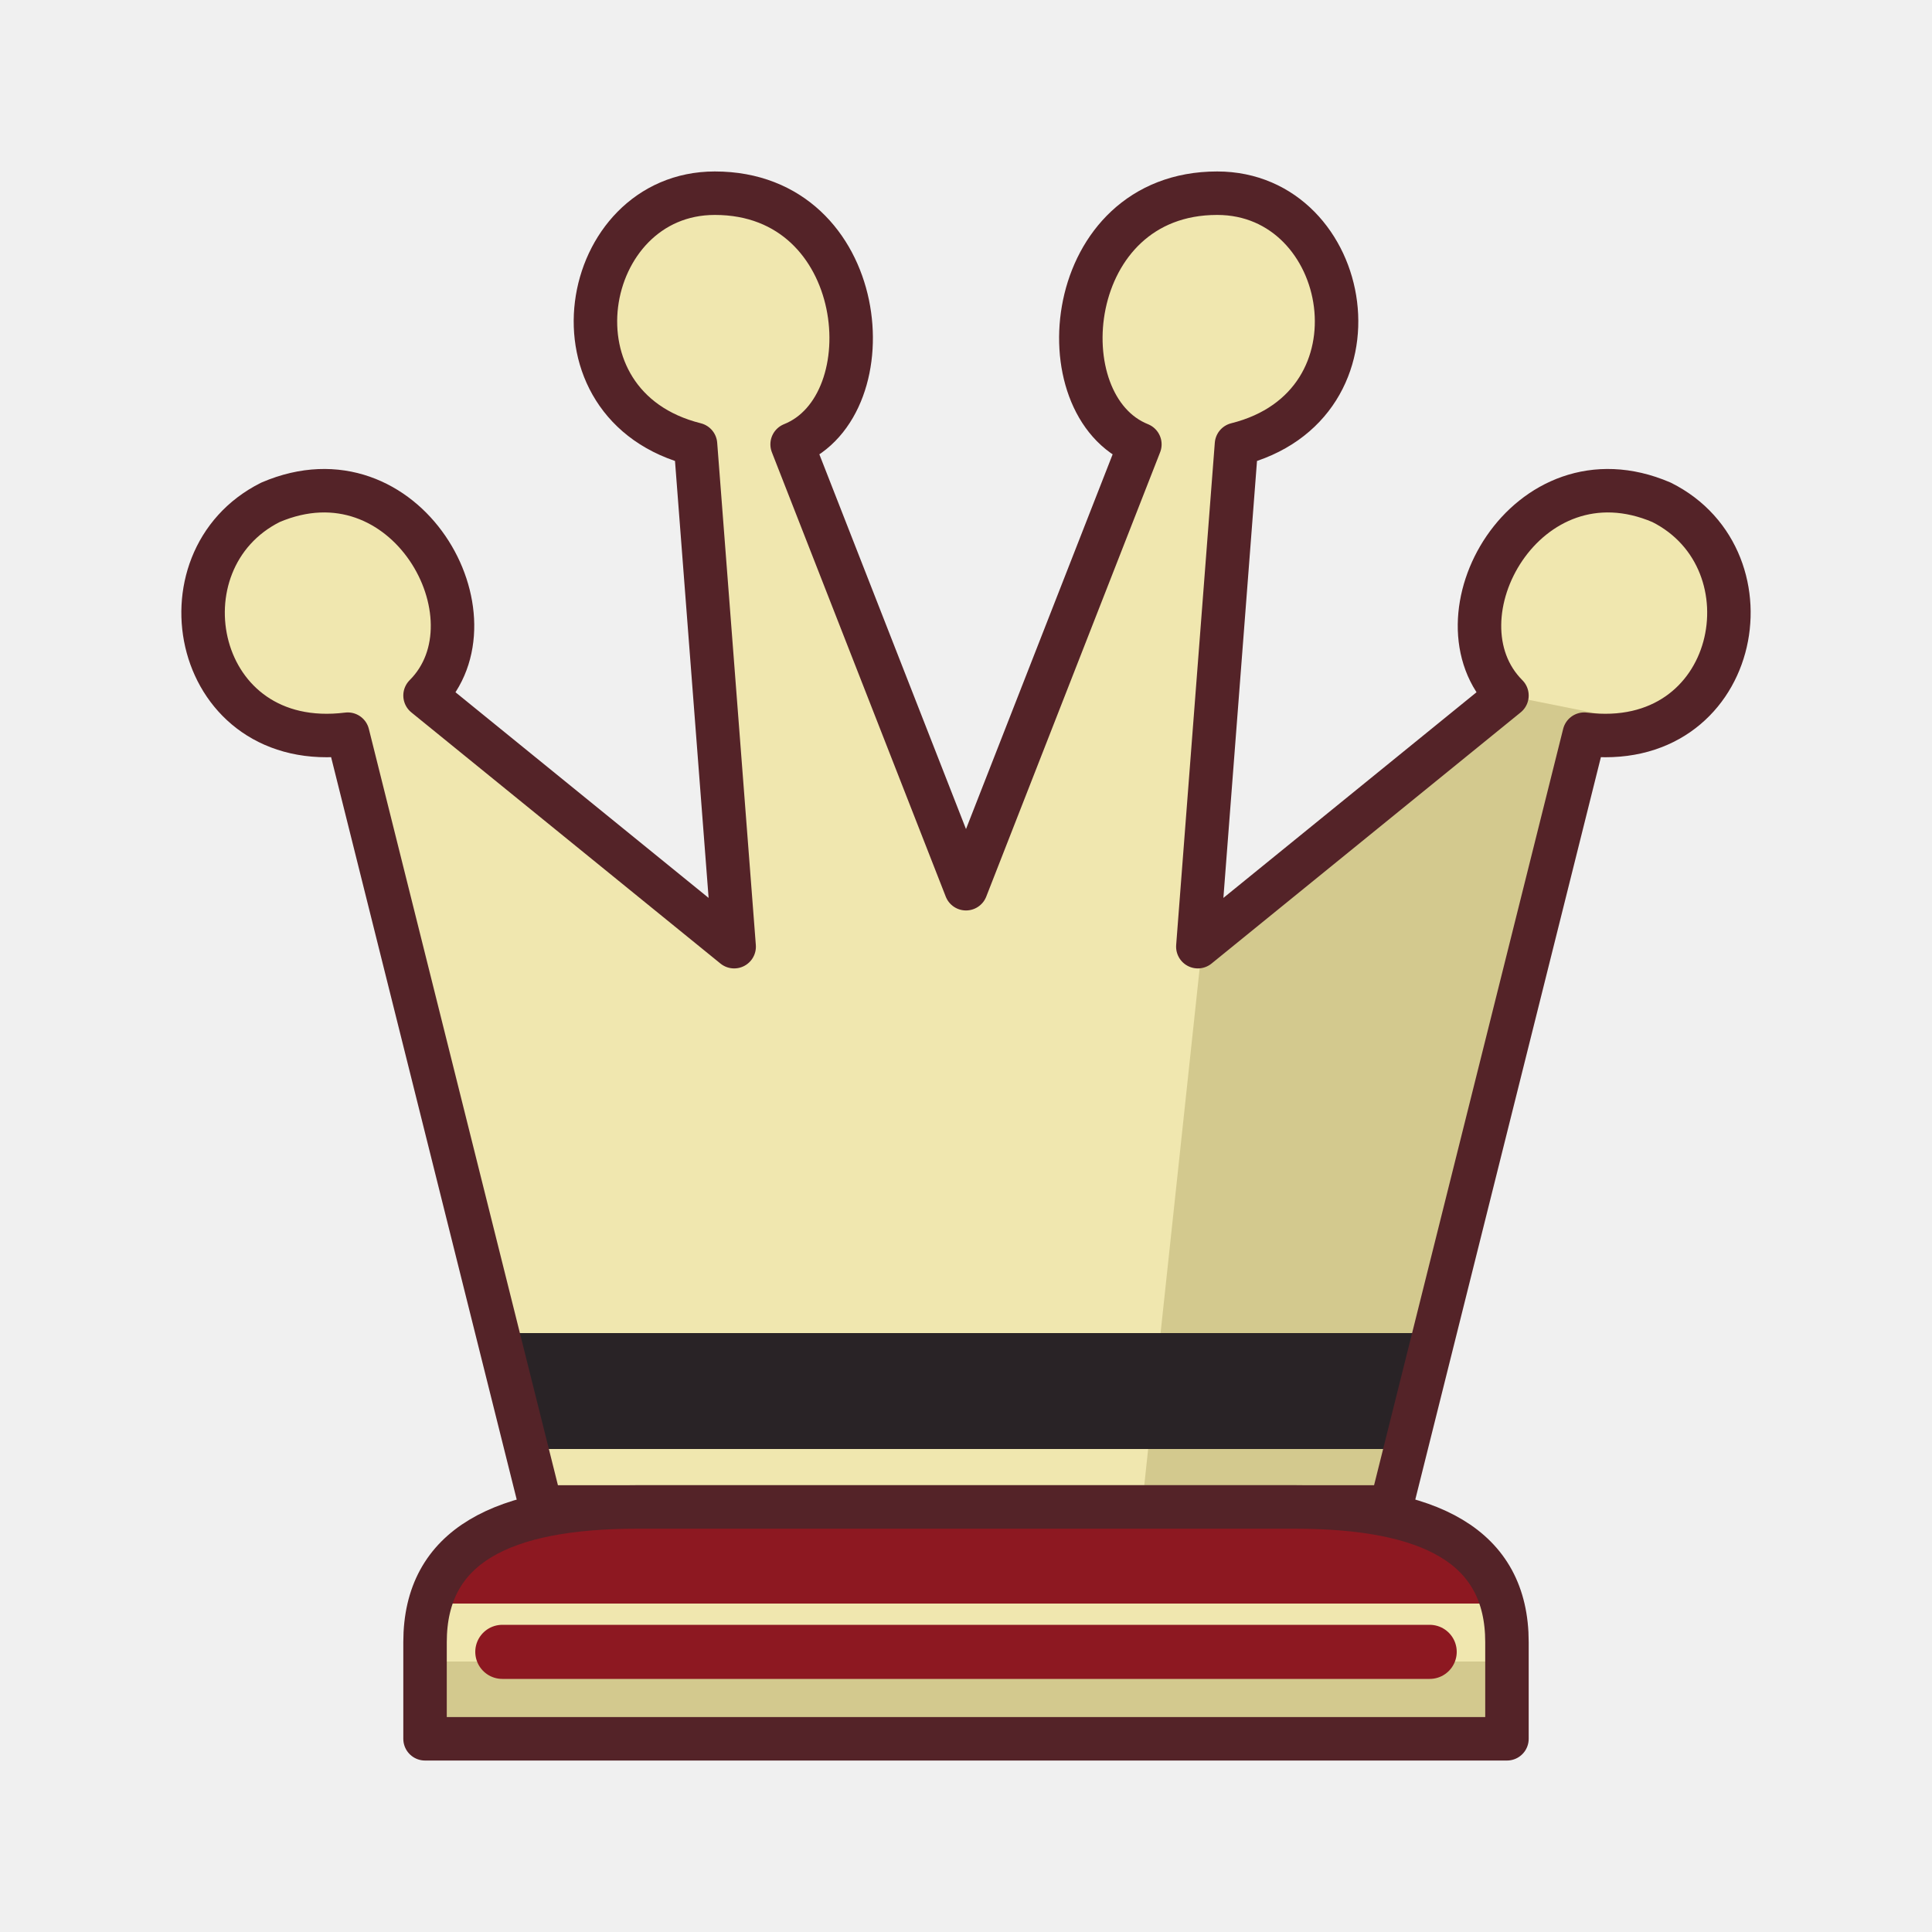
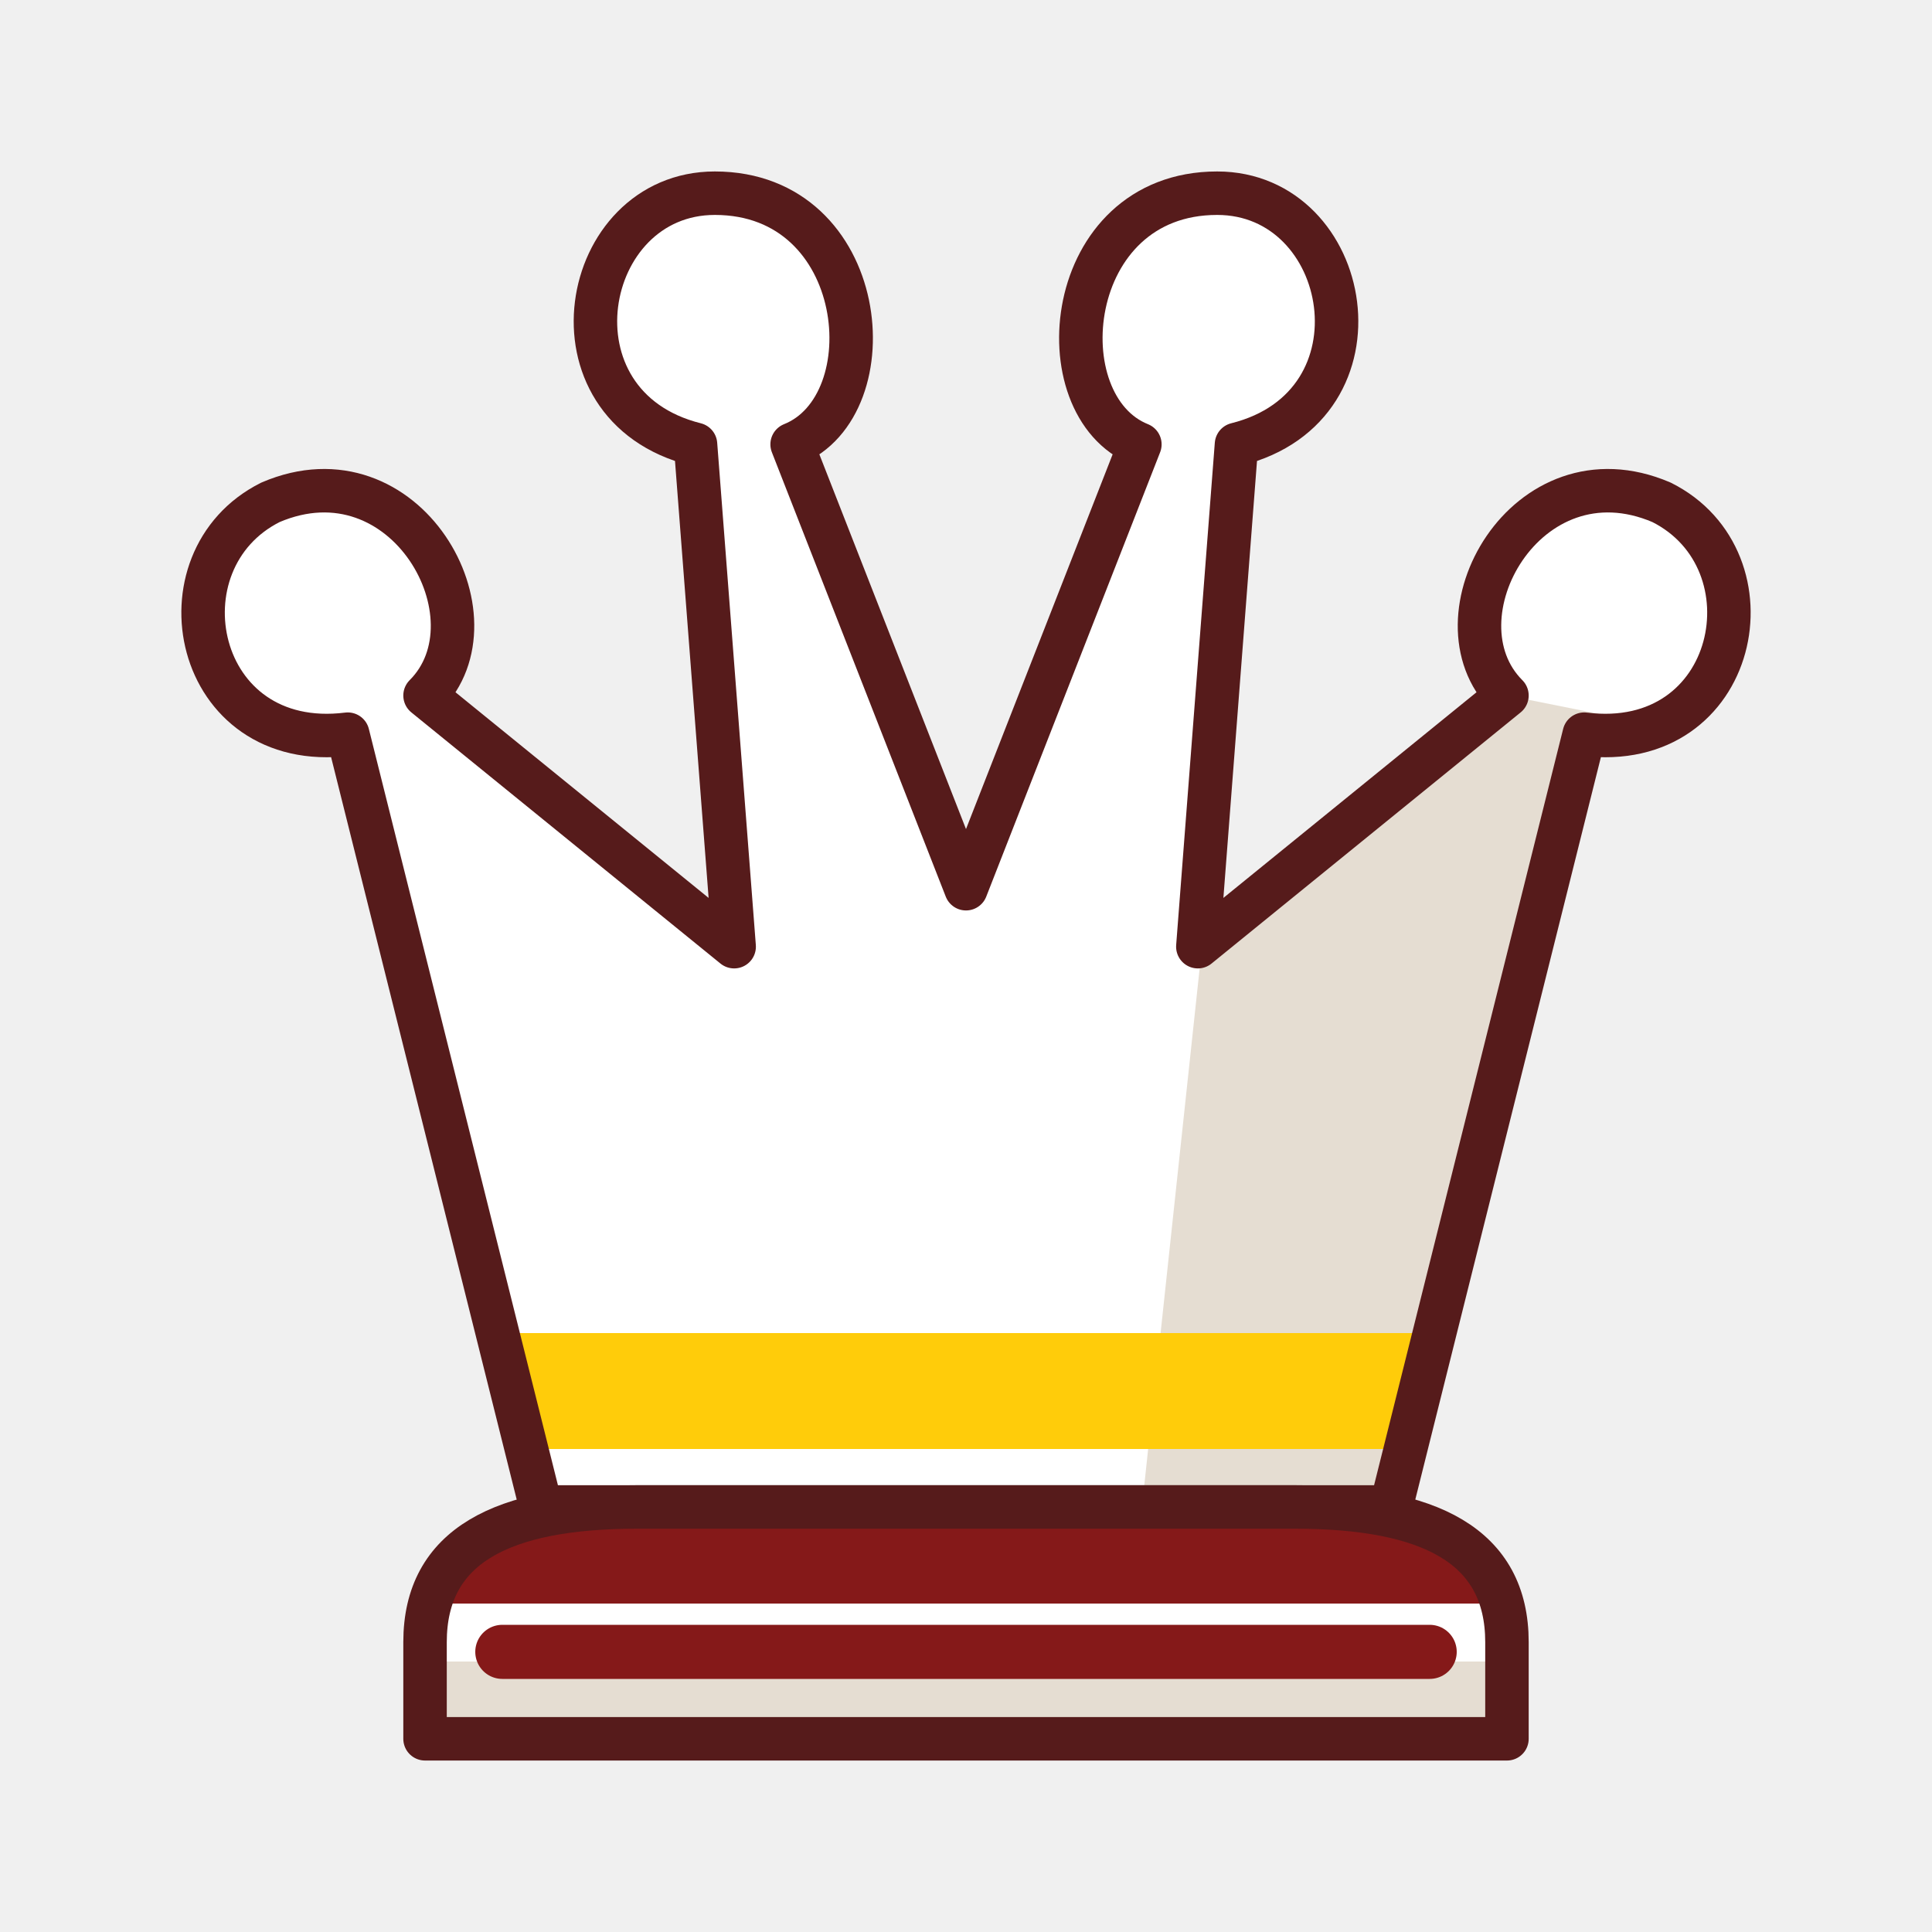
<svg xmlns="http://www.w3.org/2000/svg" viewBox="0 -1 100 100">
-   <g fill="#F0E7AF" stroke="#542328" stroke-width="2.25" stroke-linejoin="round" stroke-linecap="round">
-     <path d="M28 77 L18 37 C10 38 8 28 14 25 C21 22 26 31 22 35 L38 48 L36 22 C28 20 30 9 37 9 C45 9 46 20 41 22 L50 45 L59 22 C54 20 55 9 63 9 C70 9 72 20 64 22 L62 48 L78 35 C74 31 79 22 86 25 C92 28 90 38 82 37 L72 77 Z" fill="#F0E7AF" stroke="none" fill-rule="evenodd" />
+   <g fill="#FFFFFF" stroke="#561B1B" stroke-width="2.25" stroke-linejoin="round" stroke-linecap="round">
+     <path d="M28 77 L18 37 C10 38 8 28 14 25 C21 22 26 31 22 35 L38 48 L36 22 C28 20 30 9 37 9 C45 9 46 20 41 22 L50 45 L59 22 C54 20 55 9 63 9 C70 9 72 20 64 22 L62 48 L78 35 C74 31 79 22 86 25 C92 28 90 38 82 37 L72 77 Z" fill="#FFFFFF" stroke="none" fill-rule="evenodd" />
    <defs>
      <clipPath id="s8">
        <path d="M28 77 L18 37 C10 38 8 28 14 25 C21 22 26 31 22 35 L38 48 L36 22 C28 20 30 9 37 9 C45 9 46 20 41 22 L50 45 L59 22 C54 20 55 9 63 9 C70 9 72 20 64 22 L62 48 L78 35 C74 31 79 22 86 25 C92 28 90 38 82 37 L72 77 Z" clip-rule="evenodd" />
      </clipPath>
    </defs>
-     <path d="M65 22 L62 48 L78 35 L83 36 L72 78 H59 Z" fill="#D3C98E" stroke="none" clip-path="url(#s8)" />
+     <path d="M65 22 L62 48 L78 35 L83 36 L72 78 H59 Z" fill="#E5DDD2" stroke="none" clip-path="url(#s8)" />
    <g stroke="none" clip-path="url(#s8)">
-       <path d="M10 68 H90 V74 H10 Z" fill="#292326" />
-       <path d="M10 78 H90 V82 H10 Z" fill="#8D1821" />
+       <path d="M10 68 H90 V74 H10 Z" fill="#FFCC0A" />
+       <path d="M10 78 H90 V82 H10 Z" fill="#851919" />
    </g>
    <path d="M28 77 L18 37 C10 38 8 28 14 25 C21 22 26 31 22 35 L38 48 L36 22 C28 20 30 9 37 9 C45 9 46 20 41 22 L50 45 L59 22 C54 20 55 9 63 9 C70 9 72 20 64 22 L62 48 L78 35 C74 31 79 22 86 25 C92 28 90 38 82 37 L72 77 Z" fill="none" />
-     <path d="M22 89 V84 C22 79 26 77 33 77 H67 C74 77 78 79 78 84 V89 Z" fill="#F0E7AF" stroke="none" fill-rule="evenodd" />
+     <path d="M22 89 V84 C22 79 26 77 33 77 H67 C74 77 78 79 78 84 V89 Z" fill="#FFFFFF" stroke="none" fill-rule="evenodd" />
    <defs>
      <clipPath id="s9">
        <path d="M22 89 V84 C22 79 26 77 33 77 H67 C74 77 78 79 78 84 V89 Z" clip-rule="evenodd" />
      </clipPath>
    </defs>
-     <path d="M21 85 H79 V90 H21 Z" fill="#D3C98E" stroke="none" clip-path="url(#s9)" />
+     <path d="M21 85 H79 V90 H21 Z" fill="#E5DDD2" stroke="none" clip-path="url(#s9)" />
    <g stroke="none" clip-path="url(#s9)">
-       <path d="M10 68 H90 V74 H10 Z" fill="#292326" />
-       <path d="M10 78 H90 V82 H10 Z" fill="#8D1821" />
+       <path d="M10 68 H90 V74 H10 Z" fill="#FFCC0A" />
+       <path d="M10 78 H90 V82 H10 Z" fill="#851919" />
    </g>
    <path d="M22 89 V84 C22 79 26 77 33 77 H67 C74 77 78 79 78 84 V89 Z" fill="none" />
-     <path d="M26 84.5 H74" fill="none" stroke="#8D1821" stroke-width="2.8" stroke-linecap="round" />
+     <path d="M26 84.5 H74" fill="none" stroke="#851919" stroke-width="2.8" stroke-linecap="round" />
  </g>
</svg>
